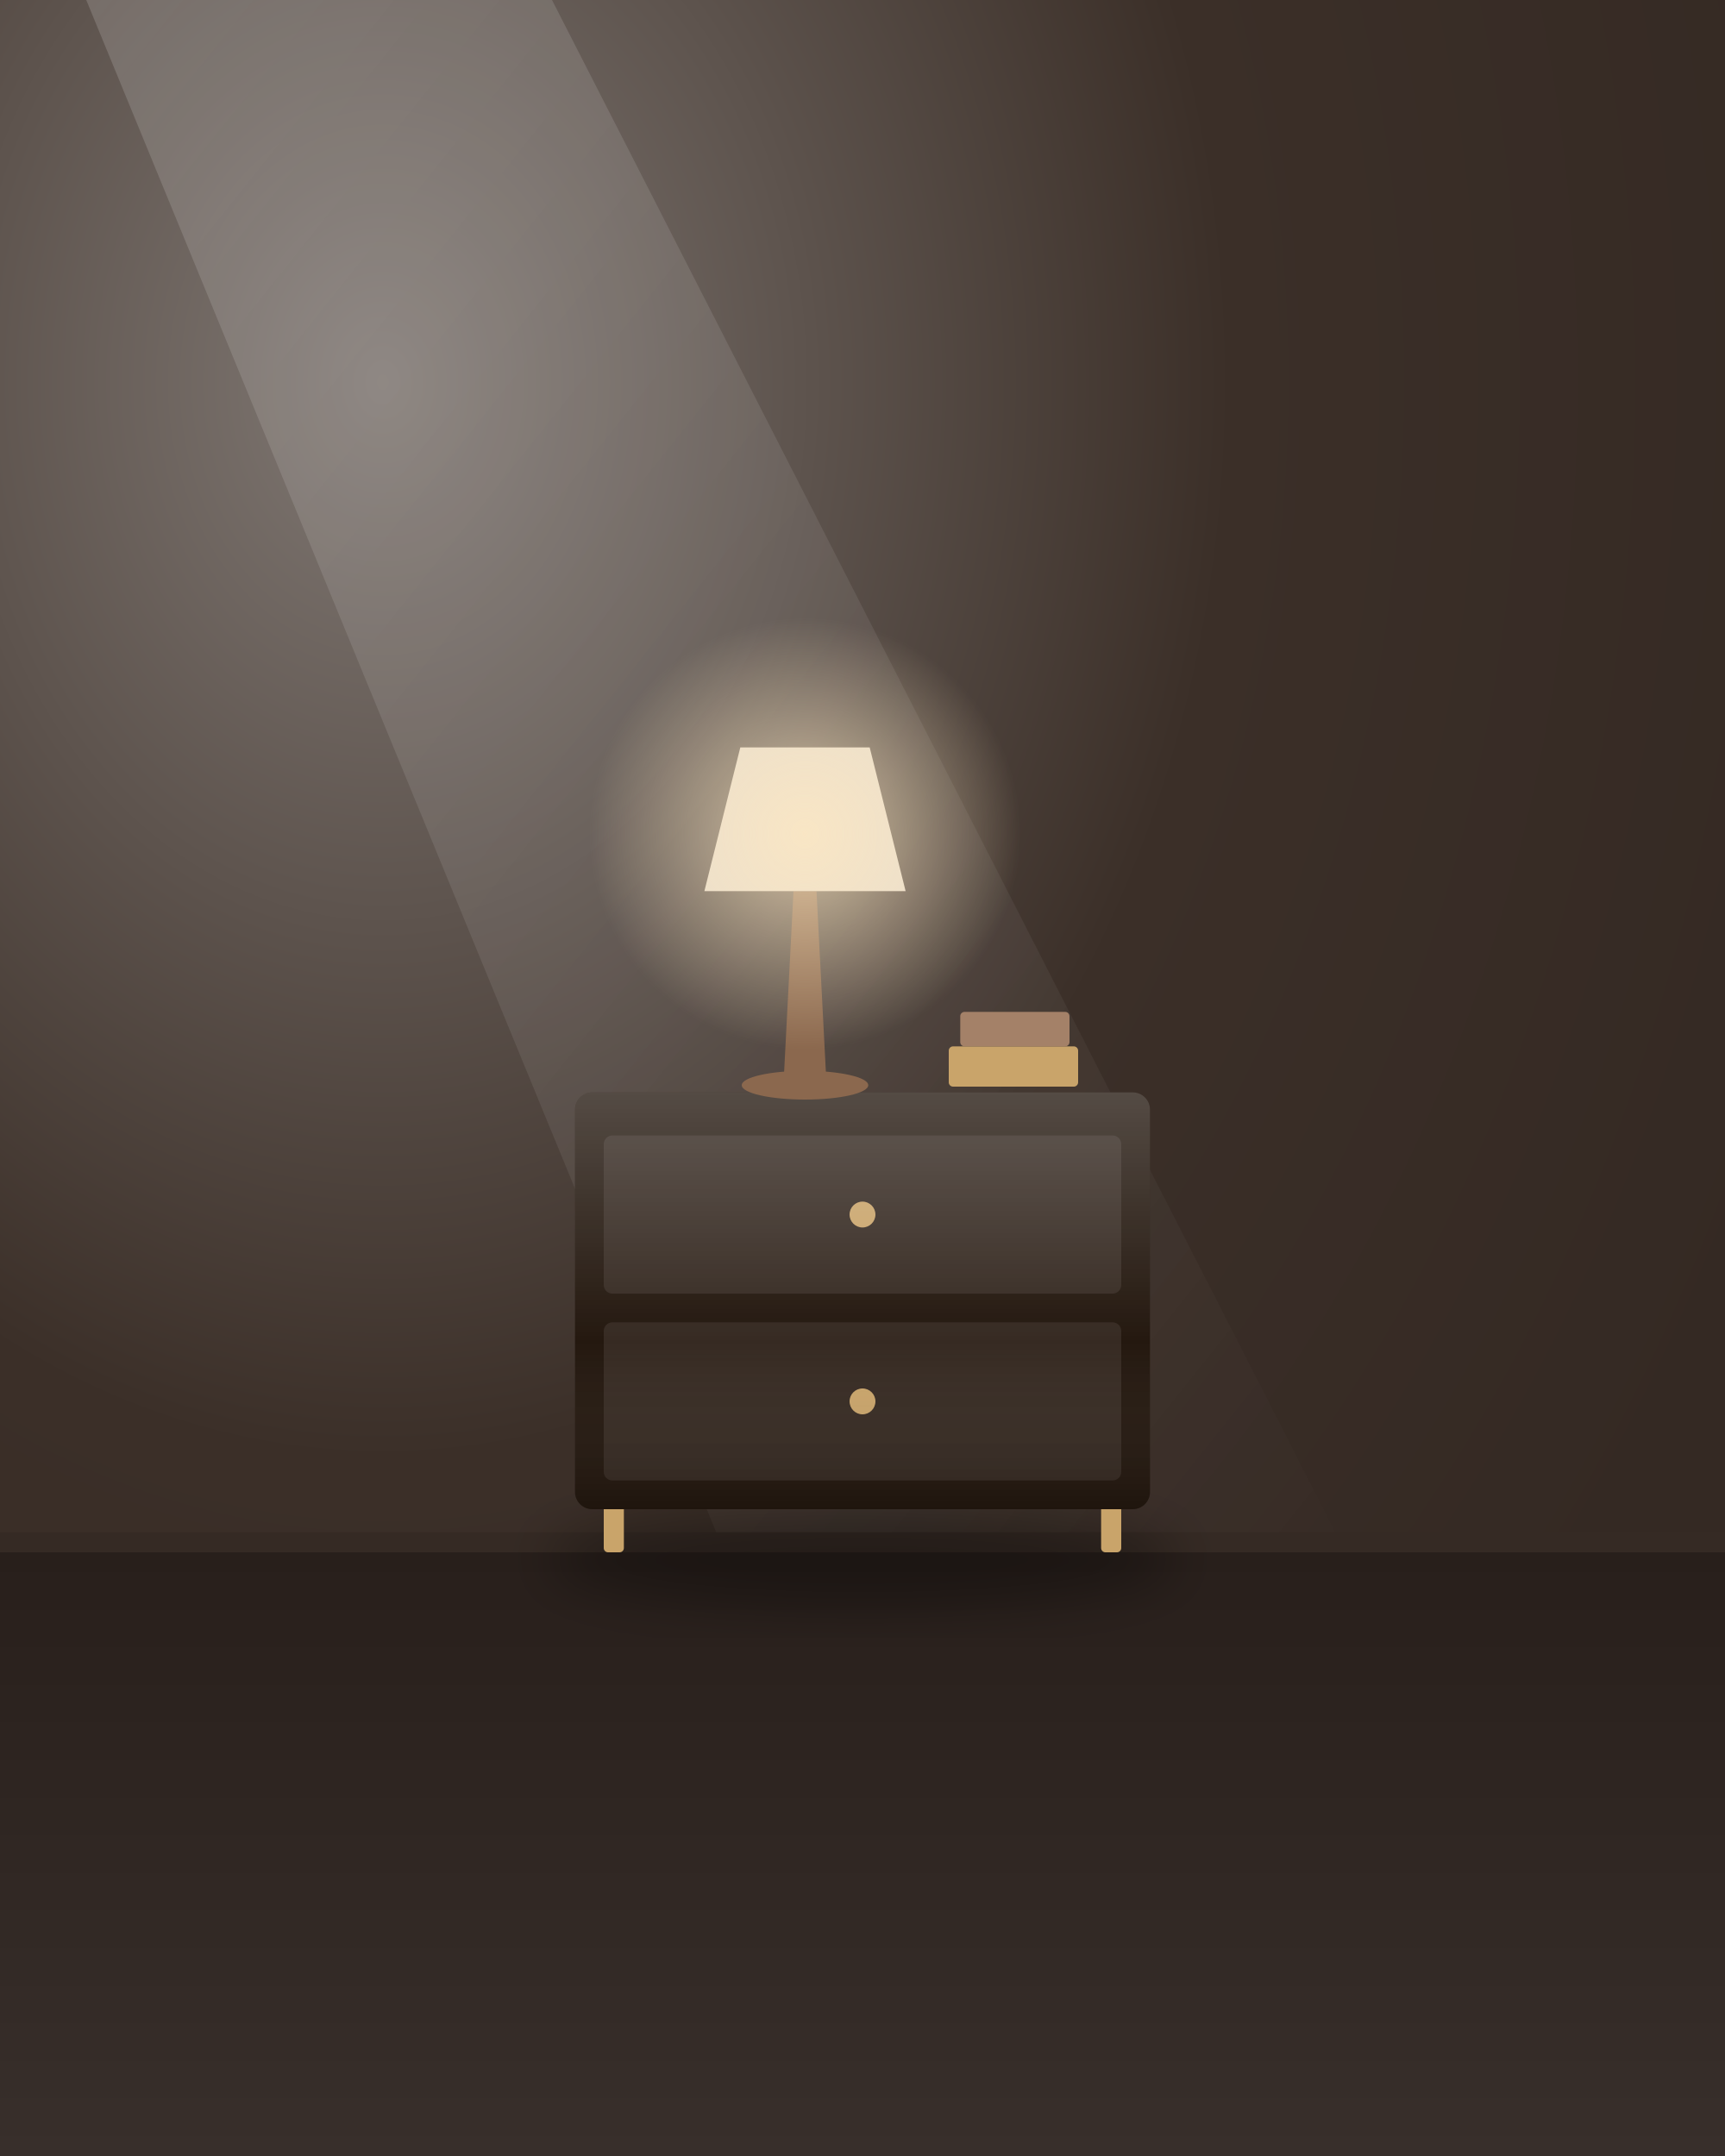
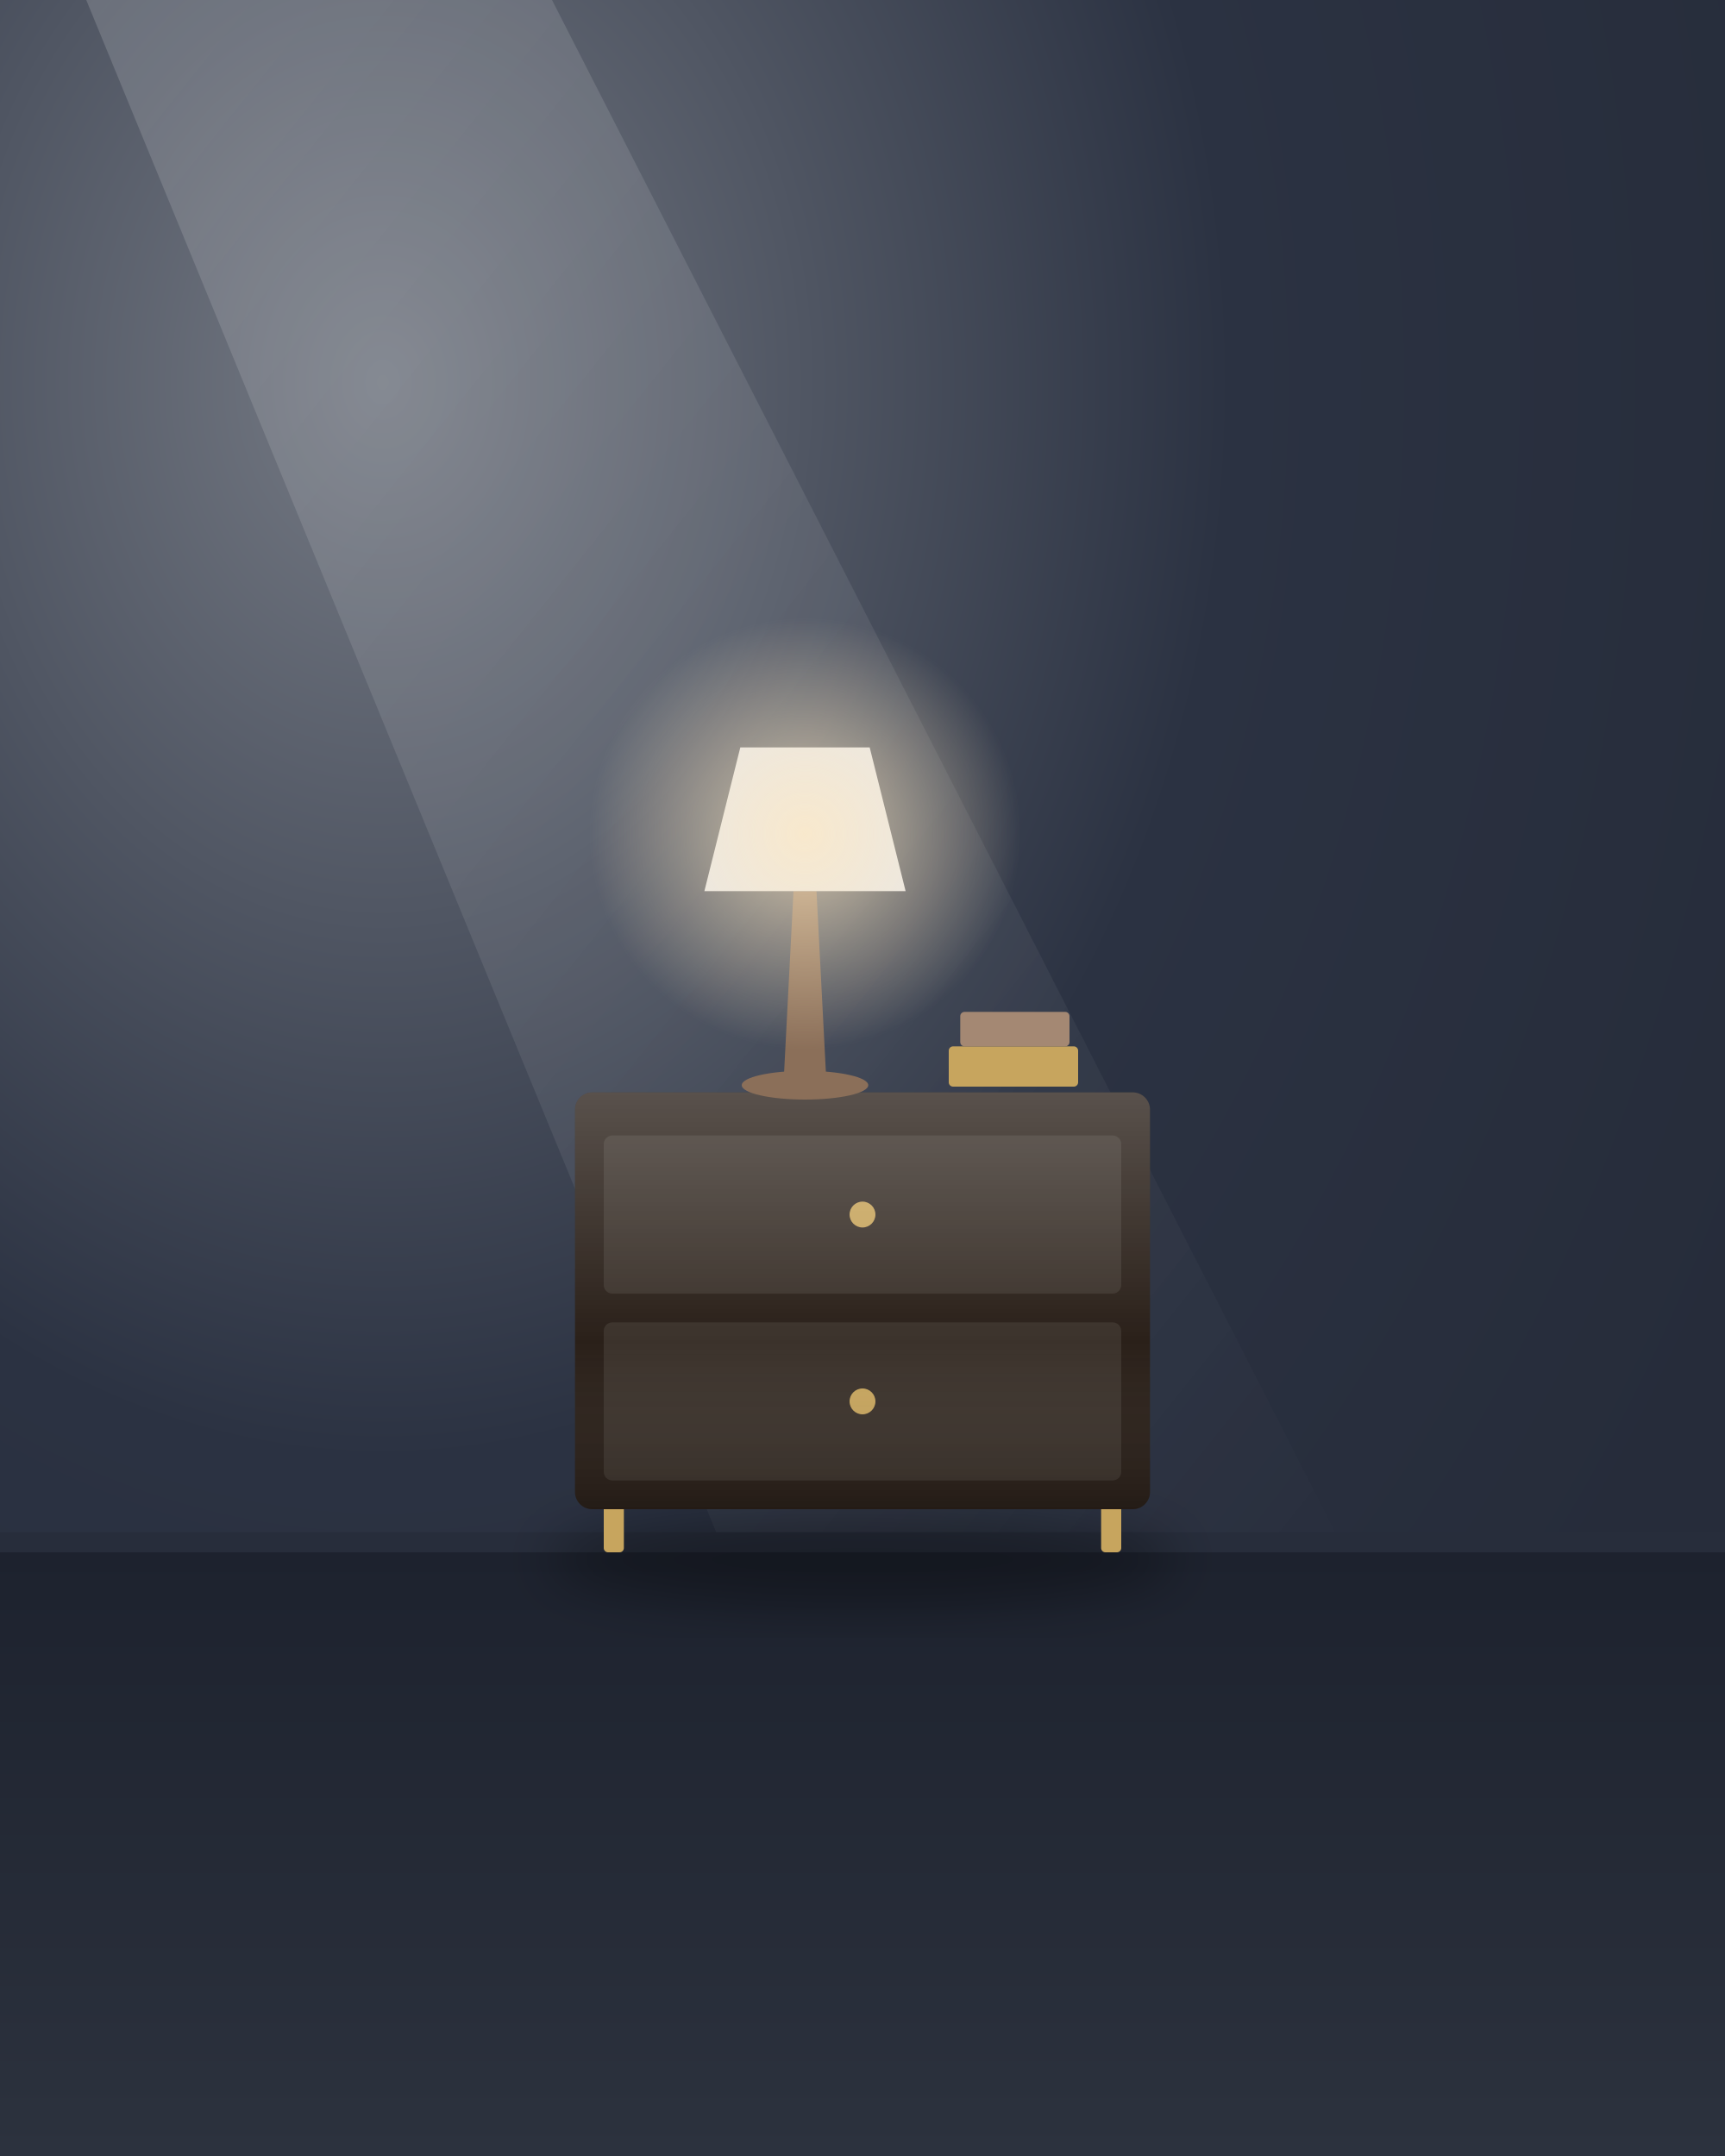
<svg xmlns="http://www.w3.org/2000/svg" viewBox="0 0 1200 1500" preserveAspectRatio="xMidYMid slice">
  <defs>
    <radialGradient id="light-nightstand-espresso-a" cx="0.22" cy="0.18" r="0.9">
-       <stop offset="0" stop-color="#807873" />
-       <stop offset="0.55" stop-color="#3B2F28" />
-       <stop offset="1" stop-color="#342923" />
+       <stop offset="0" stop-color="#757a84" />
+       <stop offset="0.55" stop-color="#2B3242" />
+       <stop offset="1" stop-color="#262c3a" />
    </radialGradient>
    <linearGradient id="floor-nightstand-espresso-a" x1="0" y1="0" x2="0" y2="1">
-       <stop offset="0" stop-color="#281f1b" />
-       <stop offset="1" stop-color="#382f2b" />
+       <stop offset="0" stop-color="#1d222e" />
+       <stop offset="1" stop-color="#2c323e" />
    </linearGradient>
    <linearGradient id="sheen-nightstand-espresso-a" x1="0" y1="0" x2="0" y2="1">
      <stop offset="0" stop-color="#ffffff" stop-opacity="0.22" />
      <stop offset="0.6" stop-color="#ffffff" stop-opacity="0" />
      <stop offset="1" stop-color="#000000" stop-opacity="0.14" />
    </linearGradient>
    <linearGradient id="beam-nightstand-espresso-a" x1="0" y1="0" x2="1" y2="1">
      <stop offset="0" stop-color="#ffffff" stop-opacity="0.28" />
      <stop offset="1" stop-color="#ffffff" stop-opacity="0" />
    </linearGradient>
    <radialGradient id="glow-nightstand-espresso-a" cx="0.5" cy="0.5" r="0.5">
      <stop offset="0" stop-color="#FFE9C2" stop-opacity="0.75" />
      <stop offset="1" stop-color="#FFE9C2" stop-opacity="0" />
    </radialGradient>
    <filter id="blur-nightstand-espresso-a" x="-30%" y="-30%" width="160%" height="160%">
      <feGaussianBlur stdDeviation="18" />
    </filter>
    <filter id="soft-nightstand-espresso-a" x="-10%" y="-10%" width="120%" height="120%">
      <feGaussianBlur stdDeviation="4" />
    </filter>
    <linearGradient id="mirror-nightstand-espresso-a" x1="0" y1="0" x2="1" y2="1">
-       <stop offset="0" stop-color="#6c635e" />
-       <stop offset="0.5" stop-color="#352a24" />
-       <stop offset="1" stop-color="#1e1814" />
+       <stop offset="0" stop-color="#606571" />
+       <stop offset="0.5" stop-color="#272d3b" />
+       <stop offset="1" stop-color="#161921" />
    </linearGradient>
  </defs>
  <rect width="1200" height="1500" fill="url(#light-nightstand-espresso-a)" />
  <path d="M60 0 L384 0 L936 1080 L504 1080 Z" fill="url(#beam-nightstand-espresso-a)" opacity="0.55" />
-   <rect y="1066" width="1200" height="14" fill="#352a24" />
+   <rect y="1066" width="1200" height="14" fill="#272d3b" />
  <rect y="1080" width="1200" height="420" fill="url(#floor-nightstand-espresso-a)" />
  <ellipse cx="600" cy="1085" rx="220" ry="34" fill="#000" opacity="0.32" filter="url(#blur-nightstand-espresso-a)" />
-   <rect x="420" y="1040" width="14" height="40" rx="3" fill="#C9A46A" />
-   <rect x="766" y="1040" width="14" height="40" rx="3" fill="#C9A46A" />
-   <rect x="400" y="760" width="400" height="290" rx="12" fill="#24180F" />
-   <rect x="420" y="790" width="360" height="110" rx="6" fill="#362a22" />
-   <rect x="420" y="920" width="360" height="110" rx="6" fill="#362a22" />
-   <circle cx="600" cy="845" r="9" fill="#C9A46A" />
-   <circle cx="600" cy="975" r="9" fill="#C9A46A" />
+   <rect x="420" y="1040" width="14" height="40" rx="3" fill="#C7A55E" />
+   <rect x="766" y="1040" width="14" height="40" rx="3" fill="#C7A55E" />
+   <rect x="400" y="760" width="400" height="290" rx="12" fill="#2A2019" />
+   <rect x="420" y="790" width="360" height="110" rx="6" fill="#3b322b" />
+   <rect x="420" y="920" width="360" height="110" rx="6" fill="#3b322b" />
+   <circle cx="600" cy="845" r="9" fill="#C7A55E" />
+   <circle cx="600" cy="975" r="9" fill="#C7A55E" />
  <rect x="400" y="760" width="400" height="290" rx="12" fill="url(#sheen-nightstand-espresso-a)" />
-   <ellipse cx="560" cy="755" rx="44" ry="10" fill="#8b684e" />
-   <path d="M545 755 L552 620 L568 620 L575 755 Z" fill="#8b684e" />
-   <path d="M490 620 L515 520 L605 520 L630 620 Z" fill="#E6DCCD" />
+   <ellipse cx="560" cy="755" rx="44" ry="10" fill="#8b6f59" />
+   <path d="M545 755 L552 620 L568 620 L575 755 Z" fill="#8b6f59" />
+   <path d="M490 620 L515 520 L605 520 L630 620 Z" fill="#E4E7ED" />
  <circle cx="560" cy="580" r="150" fill="url(#glow-nightstand-espresso-a)" />
-   <rect x="660" y="728" width="90" height="28" rx="3" fill="#C9A46A" />
-   <rect x="668" y="704" width="76" height="24" rx="3" fill="#a48168" />
+   <rect x="660" y="728" width="90" height="28" rx="3" fill="#C7A55E" />
+   <rect x="668" y="704" width="76" height="24" rx="3" fill="#a48873" />
</svg>
